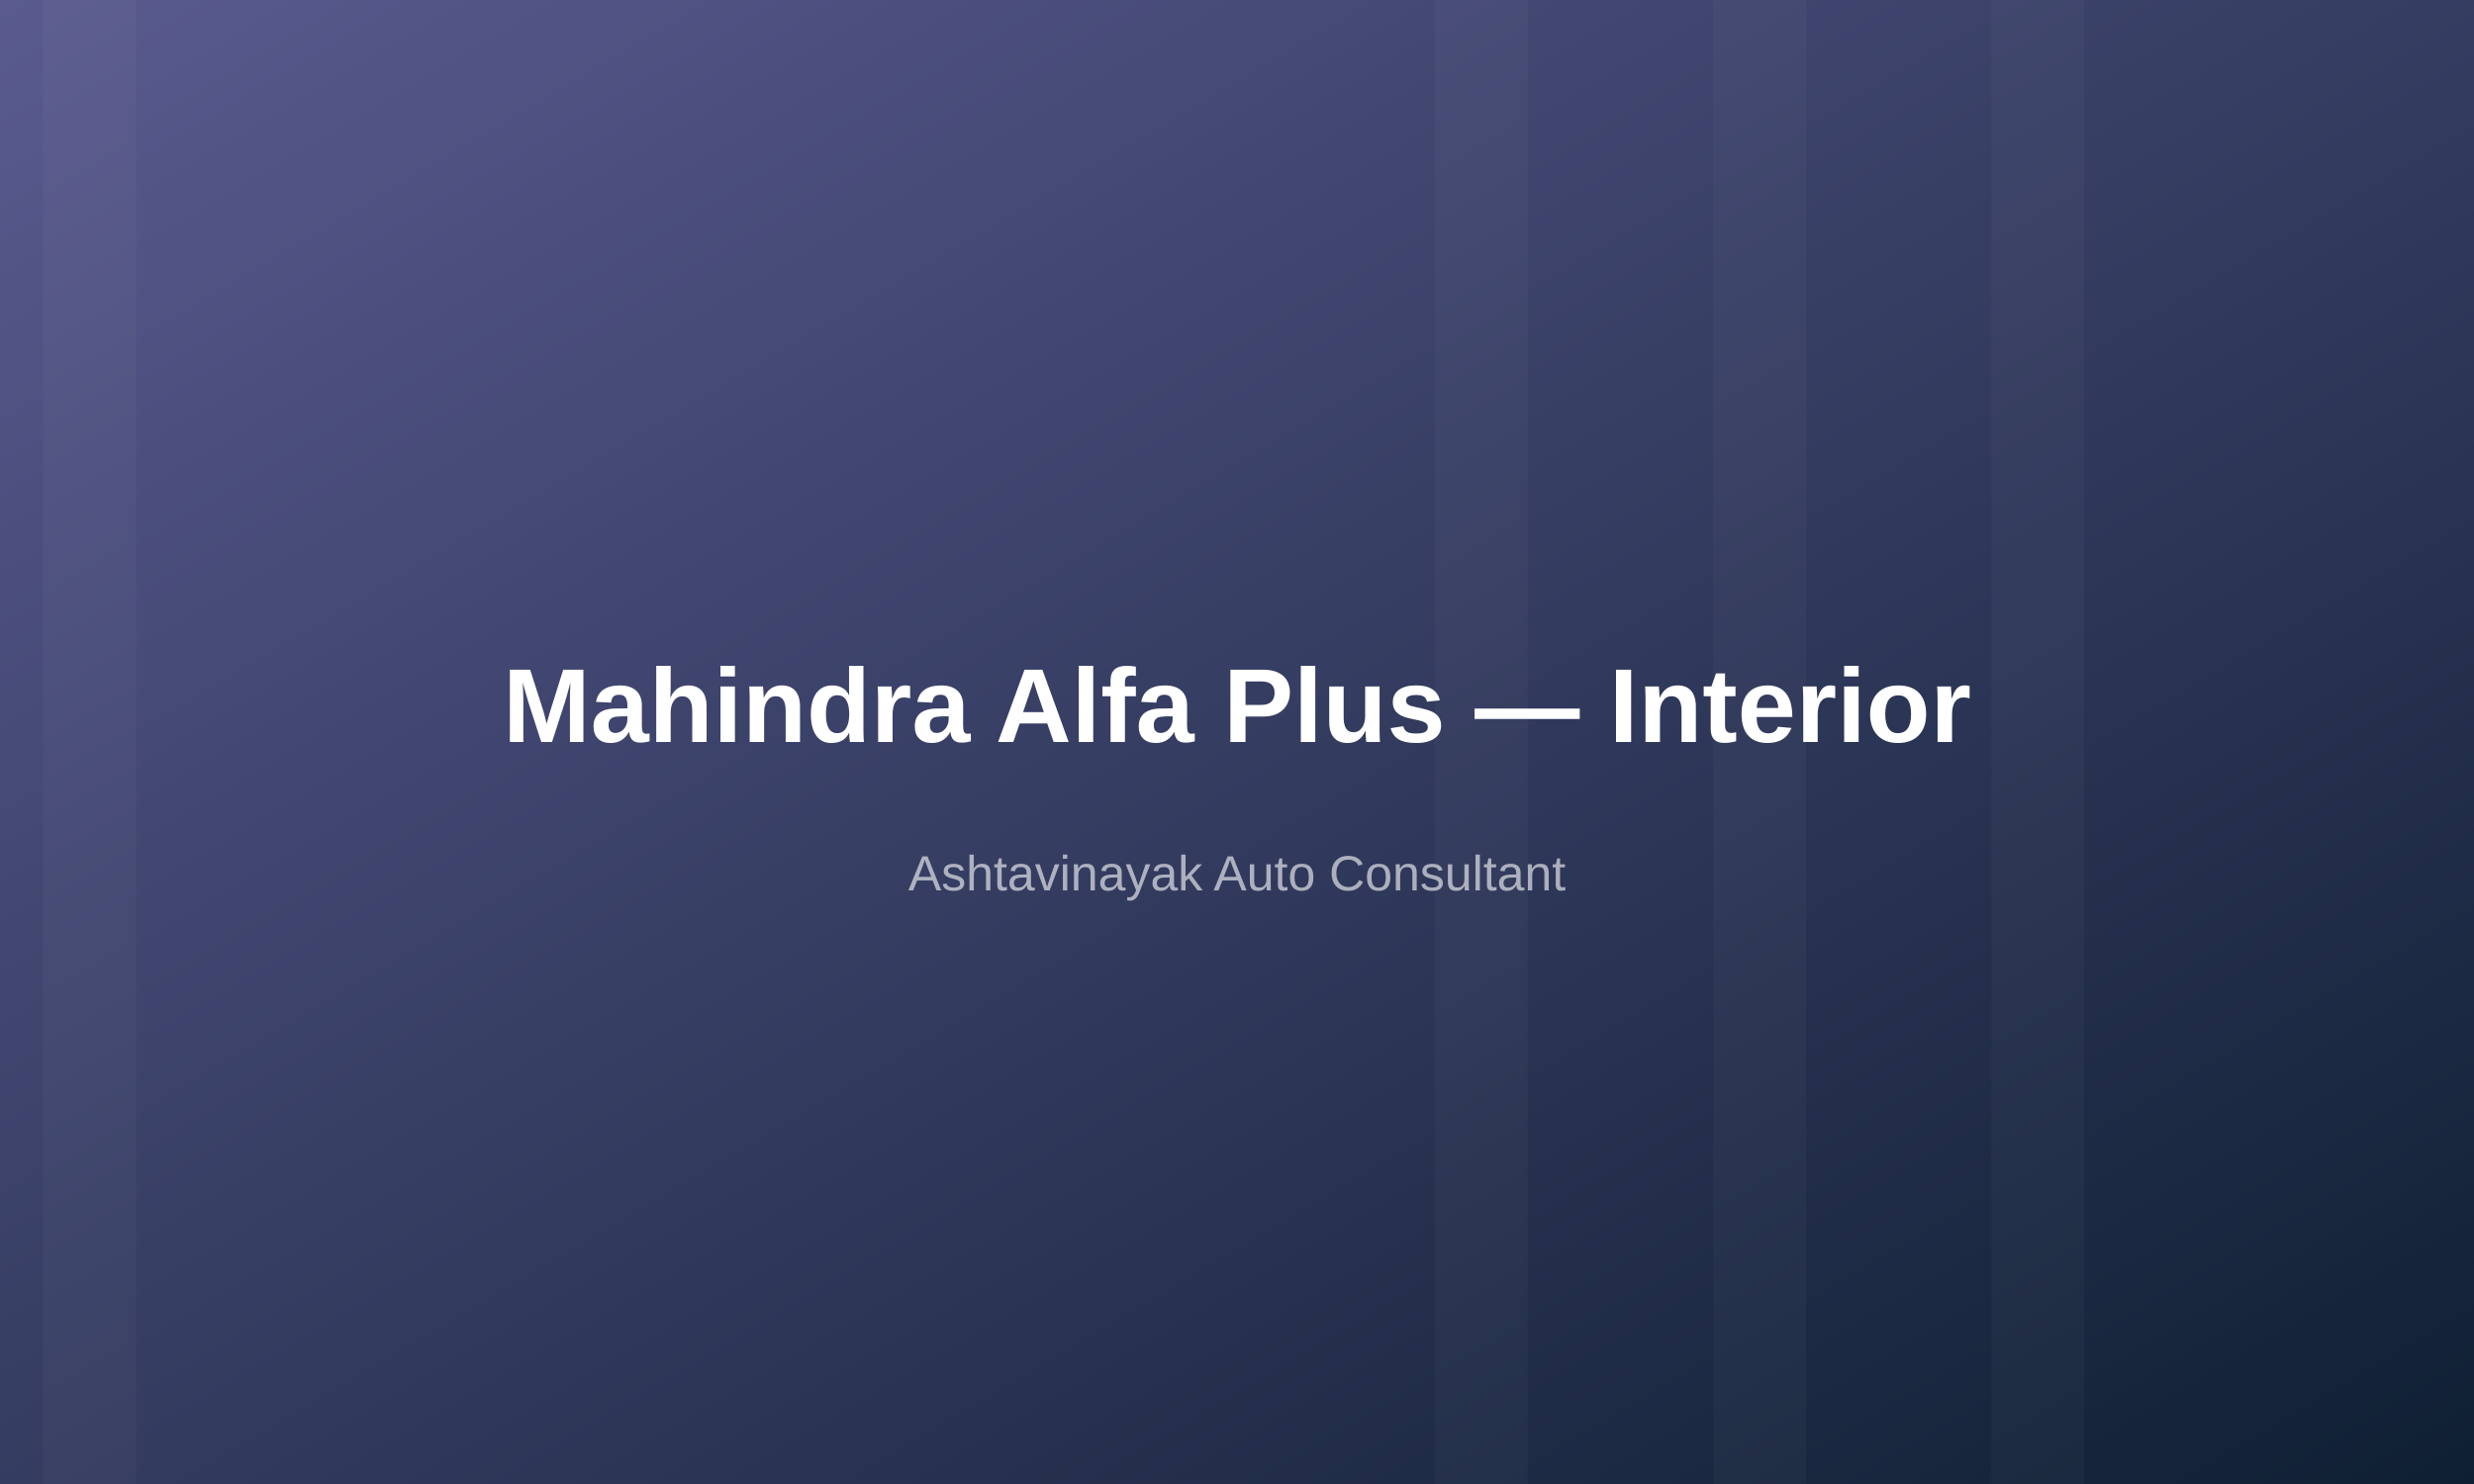
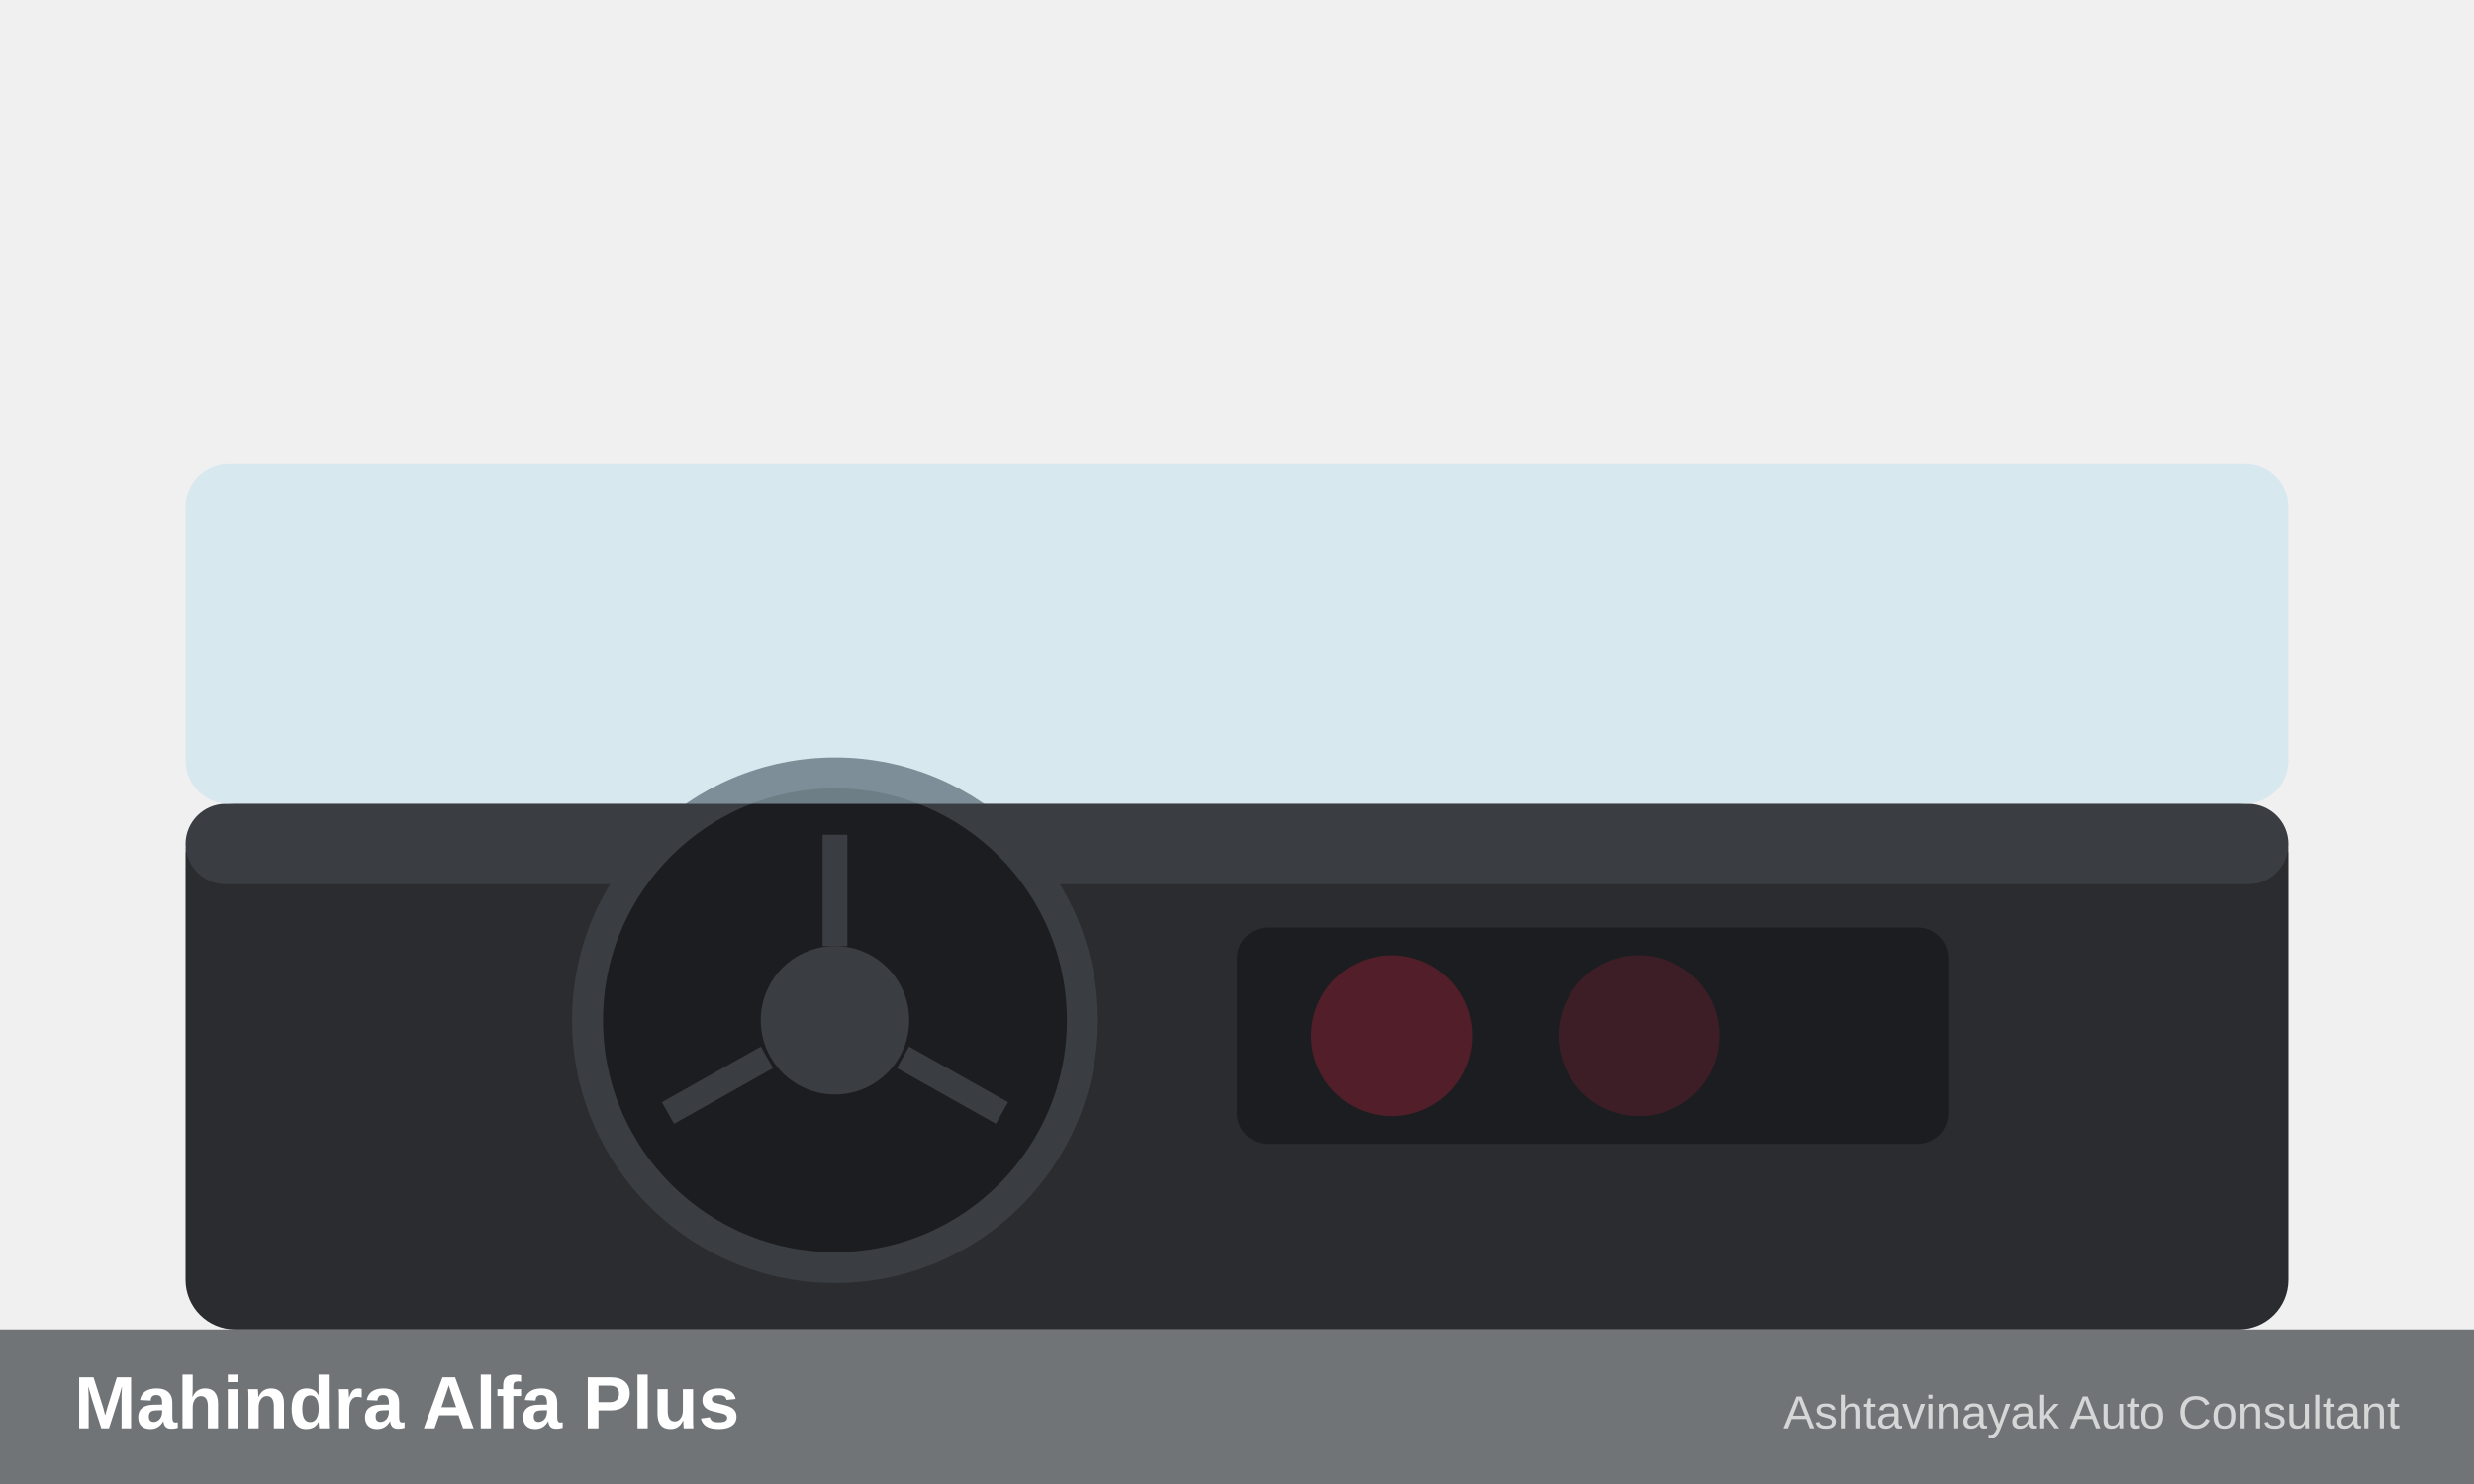
<svg xmlns="http://www.w3.org/2000/svg" width="800" height="480" viewBox="0 0 800 480">
  <defs>
-     <linearGradient id="g32" x1="0" y1="0" x2="1" y2="1">
-       <stop offset="0" stop-color="#5a5a8f" />
-       <stop offset="1" stop-color="#0f1f33" />
+     <linearGradient id="sky" x1="0" y1="0" x2="0" y2="1">
+       <stop offset="0" stop-color="#4a5568" />
+       <stop offset="1" stop-color="#20232a" />
    </linearGradient>
  </defs>
-   <rect width="800" height="480" fill="url(#g32)" />
-   <rect x="464" y="0" width="30" height="480" fill="white" opacity="0.03" />
-   <rect x="554" y="0" width="30" height="480" fill="white" opacity="0.03" />
-   <rect x="644" y="0" width="30" height="480" fill="white" opacity="0.03" />
-   <rect x="14" y="0" width="30" height="480" fill="white" opacity="0.03" />
-   <text x="50%" y="50%" text-anchor="middle" font-family="Arial, sans-serif" font-size="34" font-weight="700" fill="white">Mahindra Alfa Plus — Interior</text>
-   <text x="50%" y="60%" text-anchor="middle" font-family="Arial, sans-serif" font-size="16" fill="rgba(255,255,255,0.6)">Ashtavinayak Auto Consultant</text>
+   <rect x="60" y="260" width="680" height="170" rx="16" fill="#2a2c30" />
+   <rect x="60" y="260" width="680" height="26" rx="13" fill="#3a3d42" />
+   <circle cx="270" cy="330" r="80" fill="#1c1d20" />
+   <circle cx="270" cy="330" r="80" fill="none" stroke="#3a3d42" stroke-width="10" />
+   <circle cx="270" cy="330" r="24" fill="#3a3d42" />
+   <line x1="270" y1="270" x2="270" y2="306" stroke="#3a3d42" stroke-width="8" />
+   <line x1="216" y1="360" x2="248" y2="342" stroke="#3a3d42" stroke-width="8" />
+   <line x1="324" y1="360" x2="292" y2="342" stroke="#3a3d42" stroke-width="8" />
+   <rect x="400" y="300" width="230" height="70" rx="10" fill="#1c1d20" />
+   <circle cx="450" cy="335" r="26" fill="#5a1f2b" opacity="0.85" />
+   <circle cx="530" cy="335" r="26" fill="#5a1f2b" opacity="0.55" />
+   <rect x="60" y="150" width="680" height="110" rx="14" fill="#bfe0ee" opacity="0.5" />
+   <rect x="0" y="430" width="800" height="50" fill="rgba(10,15,20,0.55)" />
+   <text x="24" y="462" font-family="Arial, sans-serif" font-size="24" font-weight="700" fill="white">Mahindra Alfa Plus</text>
+   <text x="776" y="462" text-anchor="end" font-family="Arial, sans-serif" font-size="15" fill="rgba(255,255,255,0.7)">Ashtavinayak Auto Consultant</text>
</svg>
